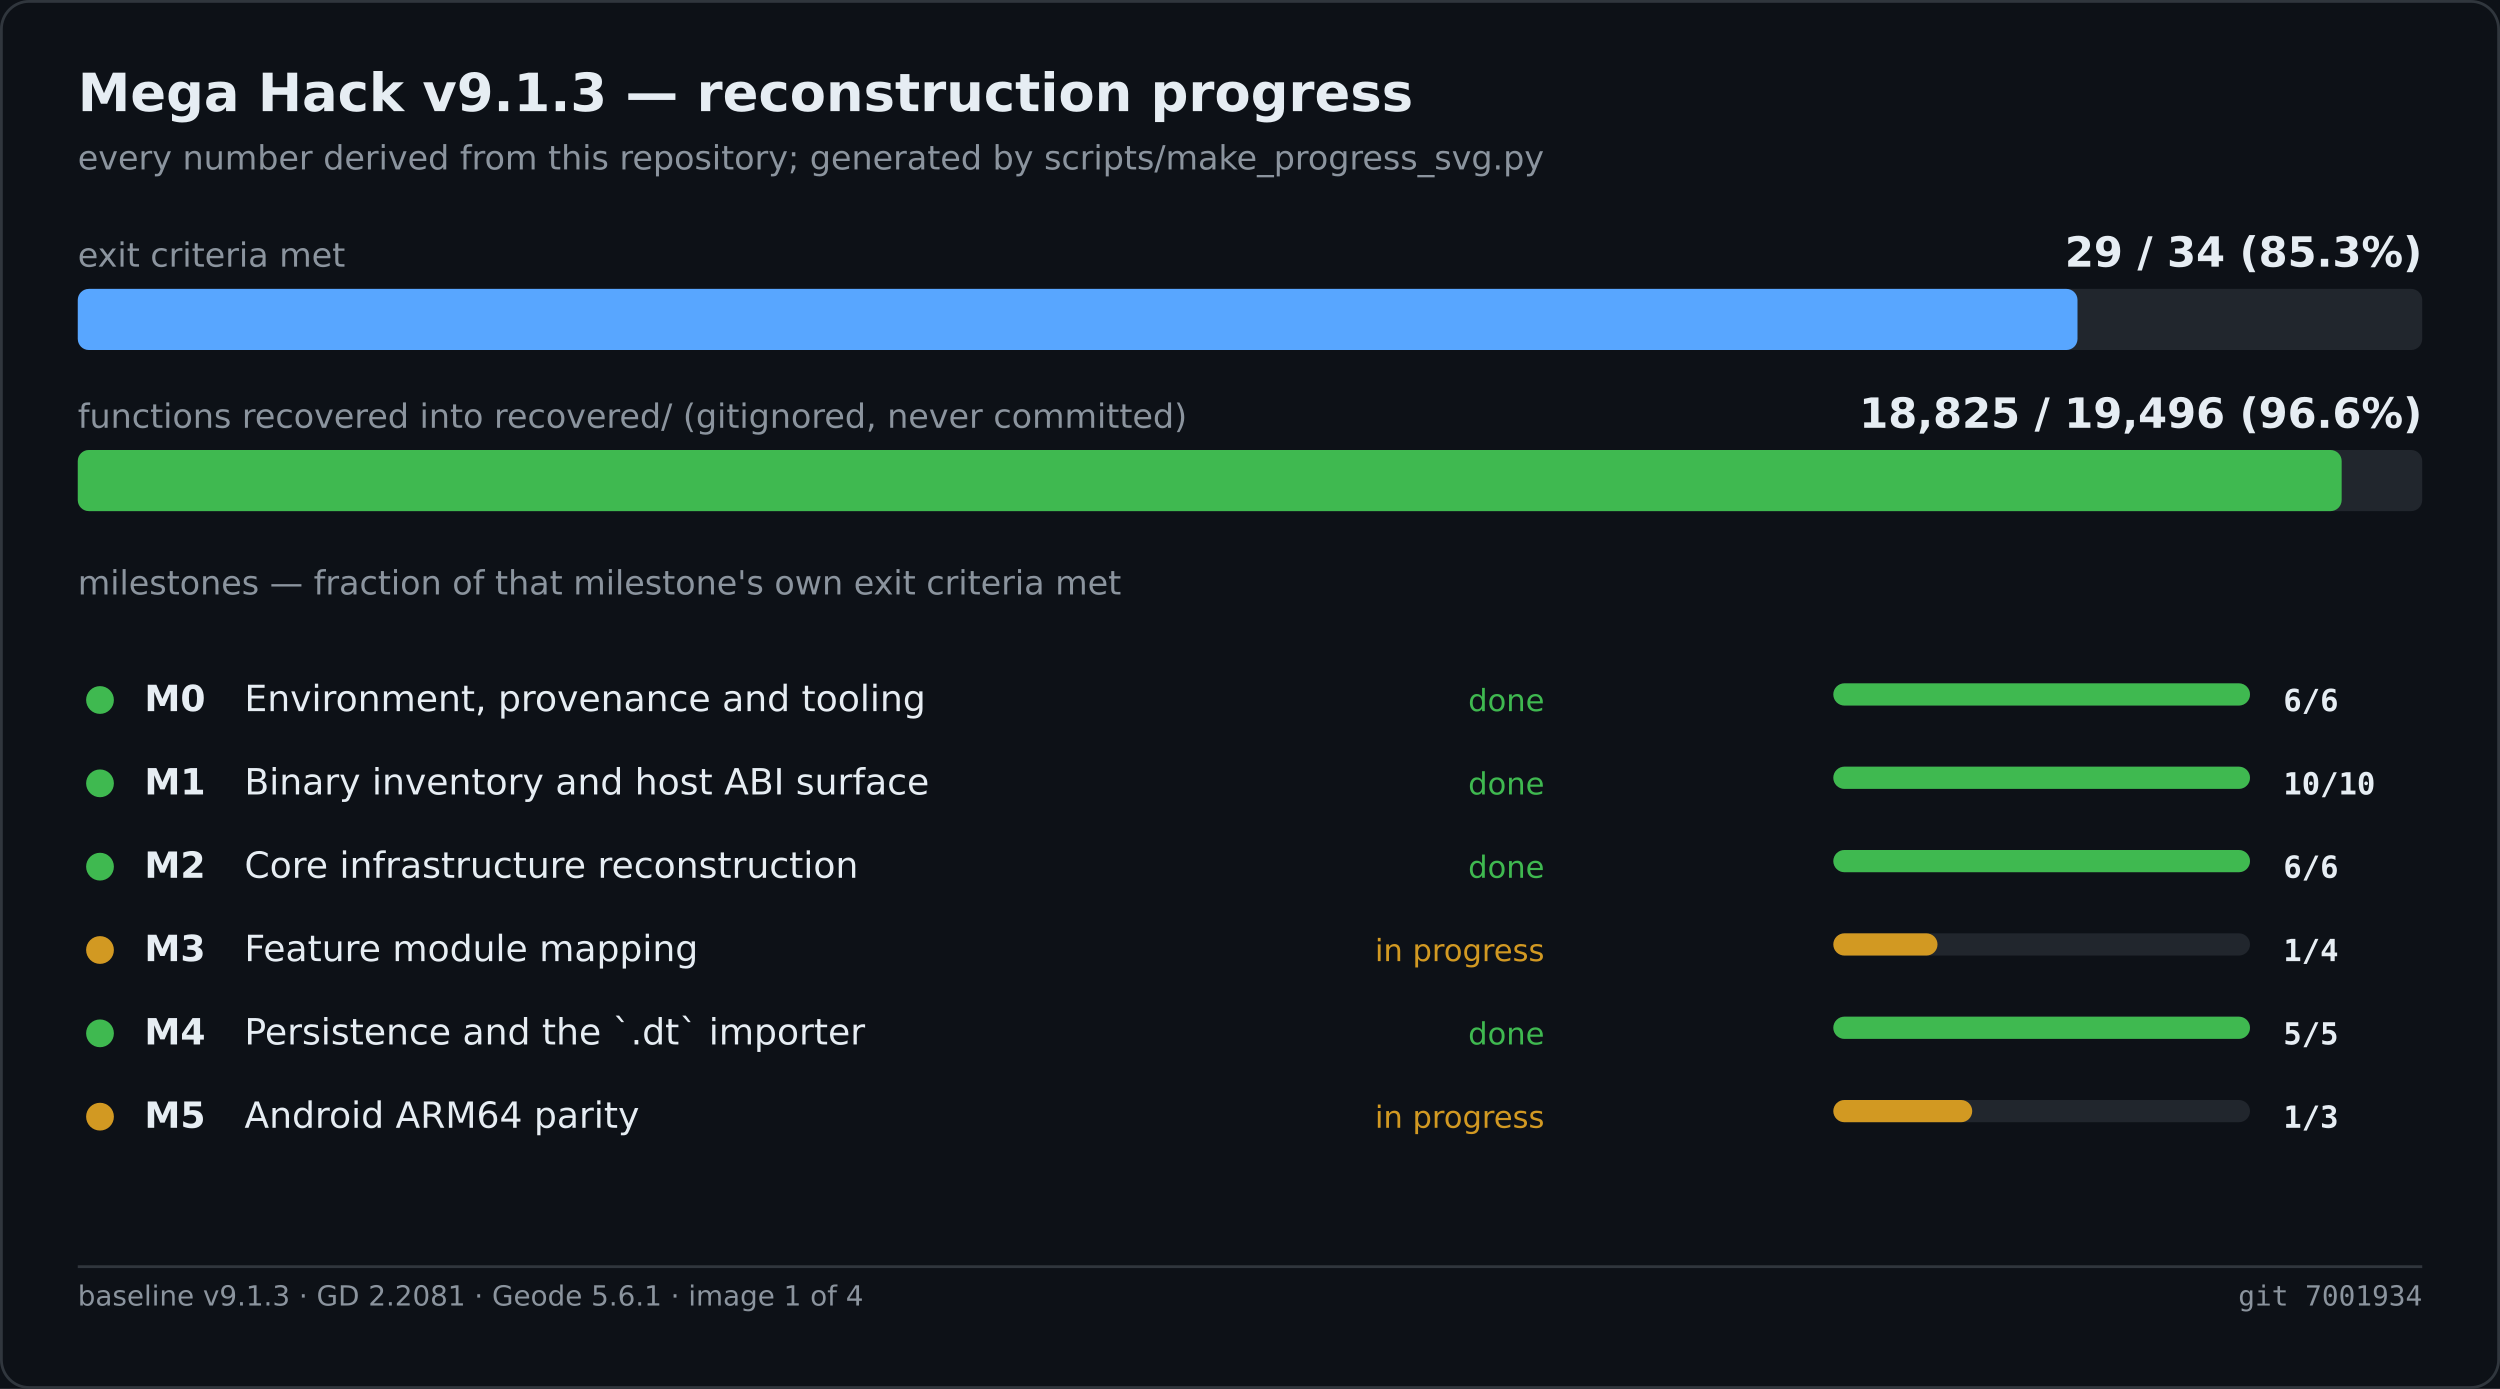
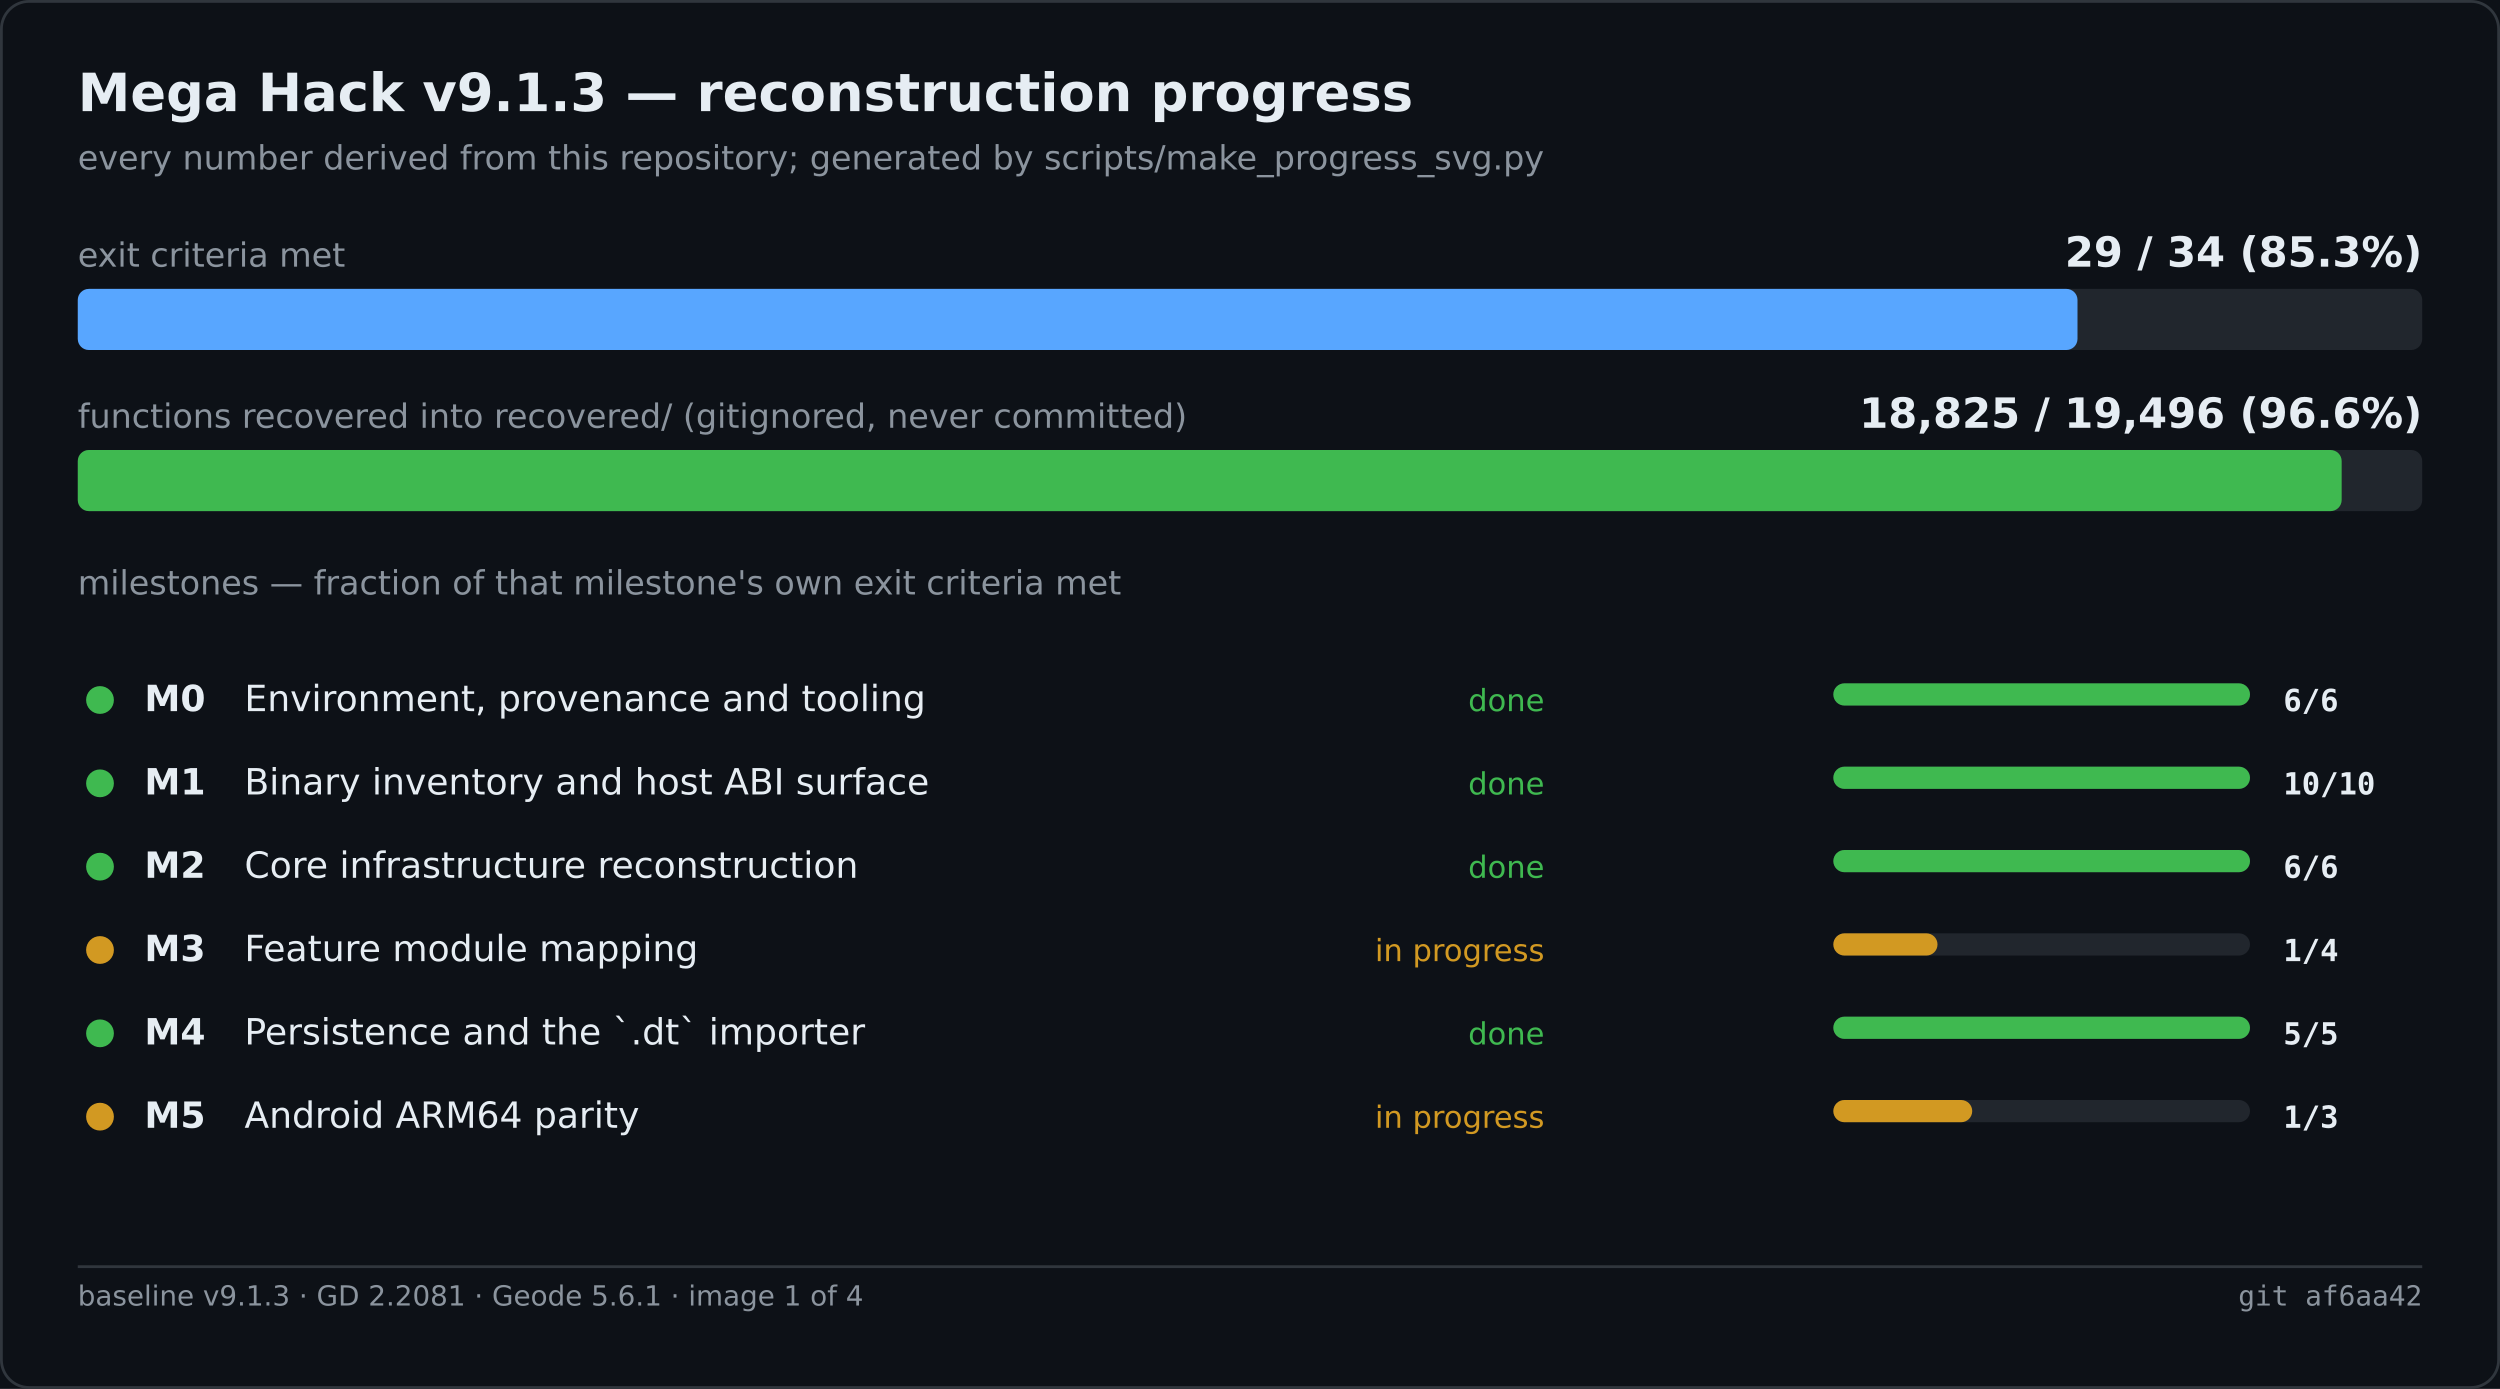
<svg xmlns="http://www.w3.org/2000/svg" width="900" height="500" viewBox="0 0 900 500" role="img" aria-label="Mega Hack v9.1.3 — reconstruction progress">
  <rect width="900" height="500" fill="#0d1117" />
  <rect x="0.5" y="0.5" width="899" height="499" fill="none" stroke="#30363d" rx="10" />
  <text x="28" y="40" font-family="Segoe UI,DejaVu Sans,Helvetica,sans-serif" font-size="19" font-weight="600" fill="#e6edf3">Mega Hack v9.1.3 — reconstruction progress</text>
  <text x="28" y="61" font-family="Segoe UI,DejaVu Sans,Helvetica,sans-serif" font-size="12" fill="#8b949e">every number derived from this repository; generated by scripts/make_progress_svg.py</text>
  <text x="28.0" y="96.0" font-family="Segoe UI,DejaVu Sans,Helvetica,sans-serif" font-size="12" fill="#8b949e">exit criteria met</text>
  <text x="872.0" y="96.0" font-family="Segoe UI,DejaVu Sans,Helvetica,sans-serif" font-size="15" fill="#e6edf3" font-weight="600" text-anchor="end">29 / 34   (85.3%)</text>
  <rect x="28.0" y="104.0" width="844.0" height="22.0" fill="#21262d" rx="4" />
  <rect x="28.0" y="104.0" width="719.9" height="22.0" fill="#58a6ff" rx="4" />
  <text x="28.0" y="154.0" font-family="Segoe UI,DejaVu Sans,Helvetica,sans-serif" font-size="12" fill="#8b949e">functions recovered into recovered/ (gitignored, never committed)</text>
  <text x="872.0" y="154.0" font-family="Segoe UI,DejaVu Sans,Helvetica,sans-serif" font-size="15" fill="#e6edf3" font-weight="600" text-anchor="end">18,825 / 19,496   (96.6%)</text>
  <rect x="28.0" y="162.0" width="844.0" height="22.0" fill="#21262d" rx="4" />
  <rect x="28.0" y="162.0" width="815.0" height="22.0" fill="#3fb950" rx="4" />
  <text x="28.0" y="214.0" font-family="Segoe UI,DejaVu Sans,Helvetica,sans-serif" font-size="12" fill="#8b949e">milestones — fraction of that milestone's own exit criteria met</text>
  <circle cx="36.0" cy="252.0" r="5" fill="#3fb950" />
  <text x="52.0" y="256.0" font-family="Segoe UI,DejaVu Sans,Helvetica,sans-serif" font-size="13" fill="#e6edf3" font-weight="600">M0</text>
  <text x="88.0" y="256.0" font-family="Segoe UI,DejaVu Sans,Helvetica,sans-serif" font-size="13" fill="#e6edf3">Environment, provenance and tooling</text>
  <text x="556.0" y="256.0" font-family="Segoe UI,DejaVu Sans,Helvetica,sans-serif" font-size="11" fill="#3fb950" text-anchor="end">done</text>
  <rect x="660.0" y="246.0" width="150.0" height="8.0" fill="#21262d" rx="4" />
  <rect x="660.0" y="246.0" width="150.0" height="8.0" fill="#3fb950" rx="4" />
  <text x="822.0" y="256.0" font-family="Cascadia Mono,Consolas,DejaVu Sans Mono,monospace" font-size="11" fill="#e6edf3" font-weight="600">6/6</text>
  <circle cx="36.0" cy="282.0" r="5" fill="#3fb950" />
  <text x="52.0" y="286.0" font-family="Segoe UI,DejaVu Sans,Helvetica,sans-serif" font-size="13" fill="#e6edf3" font-weight="600">M1</text>
  <text x="88.0" y="286.0" font-family="Segoe UI,DejaVu Sans,Helvetica,sans-serif" font-size="13" fill="#e6edf3">Binary inventory and host ABI surface</text>
  <text x="556.0" y="286.0" font-family="Segoe UI,DejaVu Sans,Helvetica,sans-serif" font-size="11" fill="#3fb950" text-anchor="end">done</text>
  <rect x="660.0" y="276.0" width="150.0" height="8.0" fill="#21262d" rx="4" />
  <rect x="660.0" y="276.0" width="150.0" height="8.0" fill="#3fb950" rx="4" />
  <text x="822.0" y="286.0" font-family="Cascadia Mono,Consolas,DejaVu Sans Mono,monospace" font-size="11" fill="#e6edf3" font-weight="600">10/10</text>
  <circle cx="36.0" cy="312.0" r="5" fill="#3fb950" />
  <text x="52.0" y="316.0" font-family="Segoe UI,DejaVu Sans,Helvetica,sans-serif" font-size="13" fill="#e6edf3" font-weight="600">M2</text>
  <text x="88.0" y="316.0" font-family="Segoe UI,DejaVu Sans,Helvetica,sans-serif" font-size="13" fill="#e6edf3">Core infrastructure reconstruction</text>
  <text x="556.0" y="316.0" font-family="Segoe UI,DejaVu Sans,Helvetica,sans-serif" font-size="11" fill="#3fb950" text-anchor="end">done</text>
  <rect x="660.0" y="306.0" width="150.0" height="8.0" fill="#21262d" rx="4" />
  <rect x="660.0" y="306.0" width="150.0" height="8.0" fill="#3fb950" rx="4" />
  <text x="822.0" y="316.0" font-family="Cascadia Mono,Consolas,DejaVu Sans Mono,monospace" font-size="11" fill="#e6edf3" font-weight="600">6/6</text>
  <circle cx="36.0" cy="342.0" r="5" fill="#d29922" />
  <text x="52.0" y="346.0" font-family="Segoe UI,DejaVu Sans,Helvetica,sans-serif" font-size="13" fill="#e6edf3" font-weight="600">M3</text>
  <text x="88.0" y="346.0" font-family="Segoe UI,DejaVu Sans,Helvetica,sans-serif" font-size="13" fill="#e6edf3">Feature module mapping</text>
  <text x="556.0" y="346.0" font-family="Segoe UI,DejaVu Sans,Helvetica,sans-serif" font-size="11" fill="#d29922" text-anchor="end">in progress</text>
  <rect x="660.0" y="336.0" width="150.0" height="8.0" fill="#21262d" rx="4" />
  <rect x="660.0" y="336.0" width="37.5" height="8.0" fill="#d29922" rx="4" />
  <text x="822.0" y="346.0" font-family="Cascadia Mono,Consolas,DejaVu Sans Mono,monospace" font-size="11" fill="#e6edf3" font-weight="600">1/4</text>
  <circle cx="36.0" cy="372.0" r="5" fill="#3fb950" />
  <text x="52.0" y="376.0" font-family="Segoe UI,DejaVu Sans,Helvetica,sans-serif" font-size="13" fill="#e6edf3" font-weight="600">M4</text>
  <text x="88.0" y="376.0" font-family="Segoe UI,DejaVu Sans,Helvetica,sans-serif" font-size="13" fill="#e6edf3">Persistence and the `.dt` importer</text>
  <text x="556.0" y="376.0" font-family="Segoe UI,DejaVu Sans,Helvetica,sans-serif" font-size="11" fill="#3fb950" text-anchor="end">done</text>
  <rect x="660.0" y="366.0" width="150.0" height="8.0" fill="#21262d" rx="4" />
  <rect x="660.0" y="366.0" width="150.0" height="8.0" fill="#3fb950" rx="4" />
  <text x="822.0" y="376.0" font-family="Cascadia Mono,Consolas,DejaVu Sans Mono,monospace" font-size="11" fill="#e6edf3" font-weight="600">5/5</text>
  <circle cx="36.0" cy="402.0" r="5" fill="#d29922" />
  <text x="52.0" y="406.0" font-family="Segoe UI,DejaVu Sans,Helvetica,sans-serif" font-size="13" fill="#e6edf3" font-weight="600">M5</text>
  <text x="88.0" y="406.0" font-family="Segoe UI,DejaVu Sans,Helvetica,sans-serif" font-size="13" fill="#e6edf3">Android ARM64 parity</text>
  <text x="556.0" y="406.0" font-family="Segoe UI,DejaVu Sans,Helvetica,sans-serif" font-size="11" fill="#d29922" text-anchor="end">in progress</text>
  <rect x="660.0" y="396.0" width="150.0" height="8.0" fill="#21262d" rx="4" />
  <rect x="660.0" y="396.0" width="50.0" height="8.0" fill="#d29922" rx="4" />
  <text x="822.0" y="406.0" font-family="Cascadia Mono,Consolas,DejaVu Sans Mono,monospace" font-size="11" fill="#e6edf3" font-weight="600">1/3</text>
  <line x1="28.0" y1="456.0" x2="872.0" y2="456.0" stroke="#30363d" stroke-width="1" />
  <text x="28.0" y="470.0" font-family="Segoe UI,DejaVu Sans,Helvetica,sans-serif" font-size="10" fill="#8b949e">baseline v9.1.3 · GD 2.2081 · Geode 5.6.1 · image 1 of 4</text>
-   <text x="872.0" y="470.0" font-family="Cascadia Mono,Consolas,DejaVu Sans Mono,monospace" font-size="10" fill="#8b949e" text-anchor="end">git 7001934</text>
+   <text x="872.0" y="470.0" font-family="Cascadia Mono,Consolas,DejaVu Sans Mono,monospace" font-size="10" fill="#8b949e" text-anchor="end">git af6aa42</text>
</svg>
